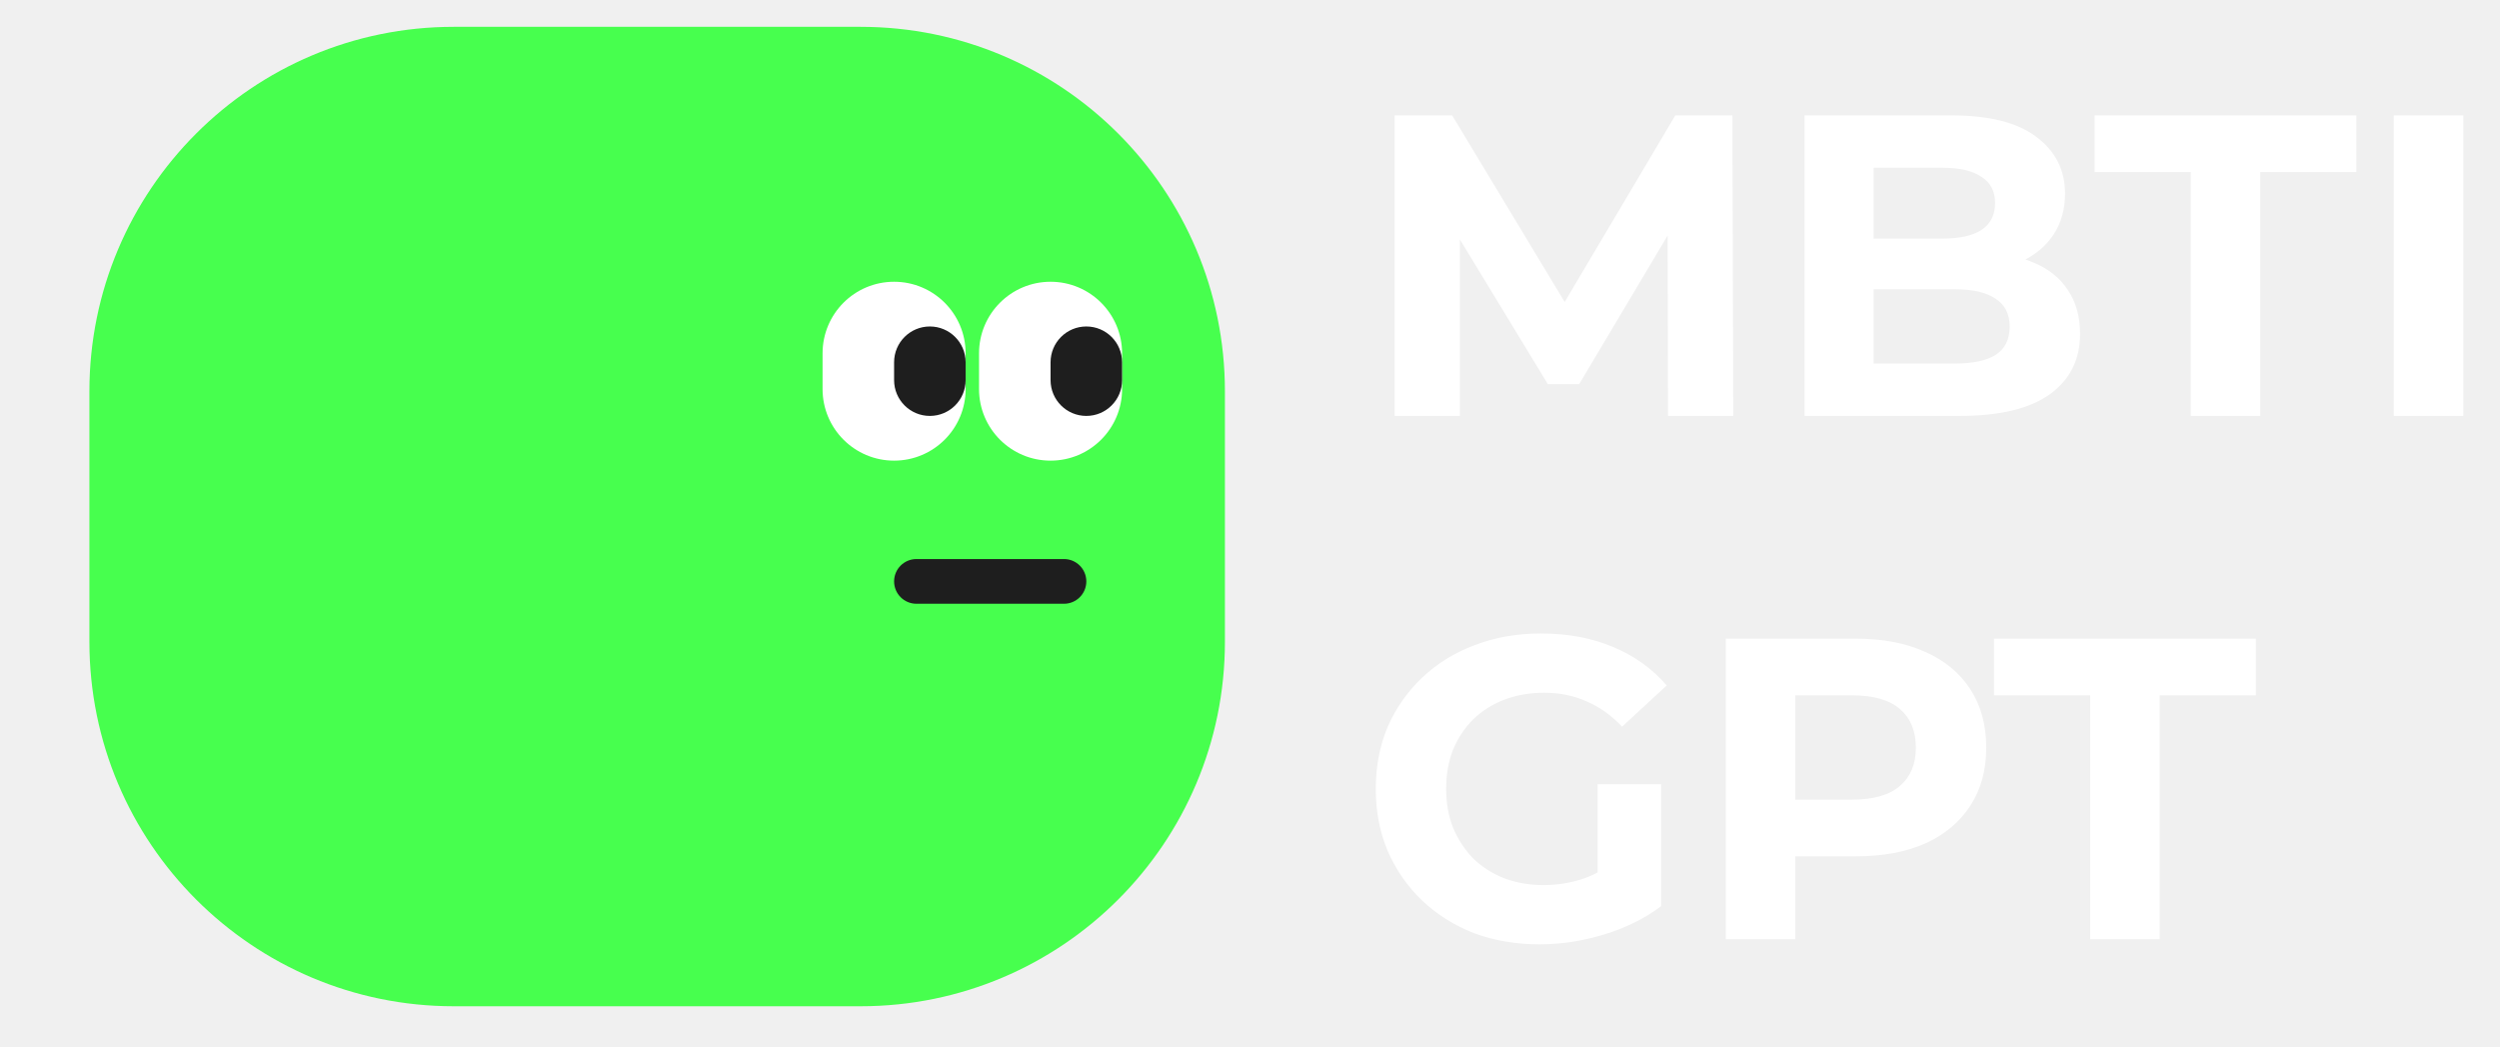
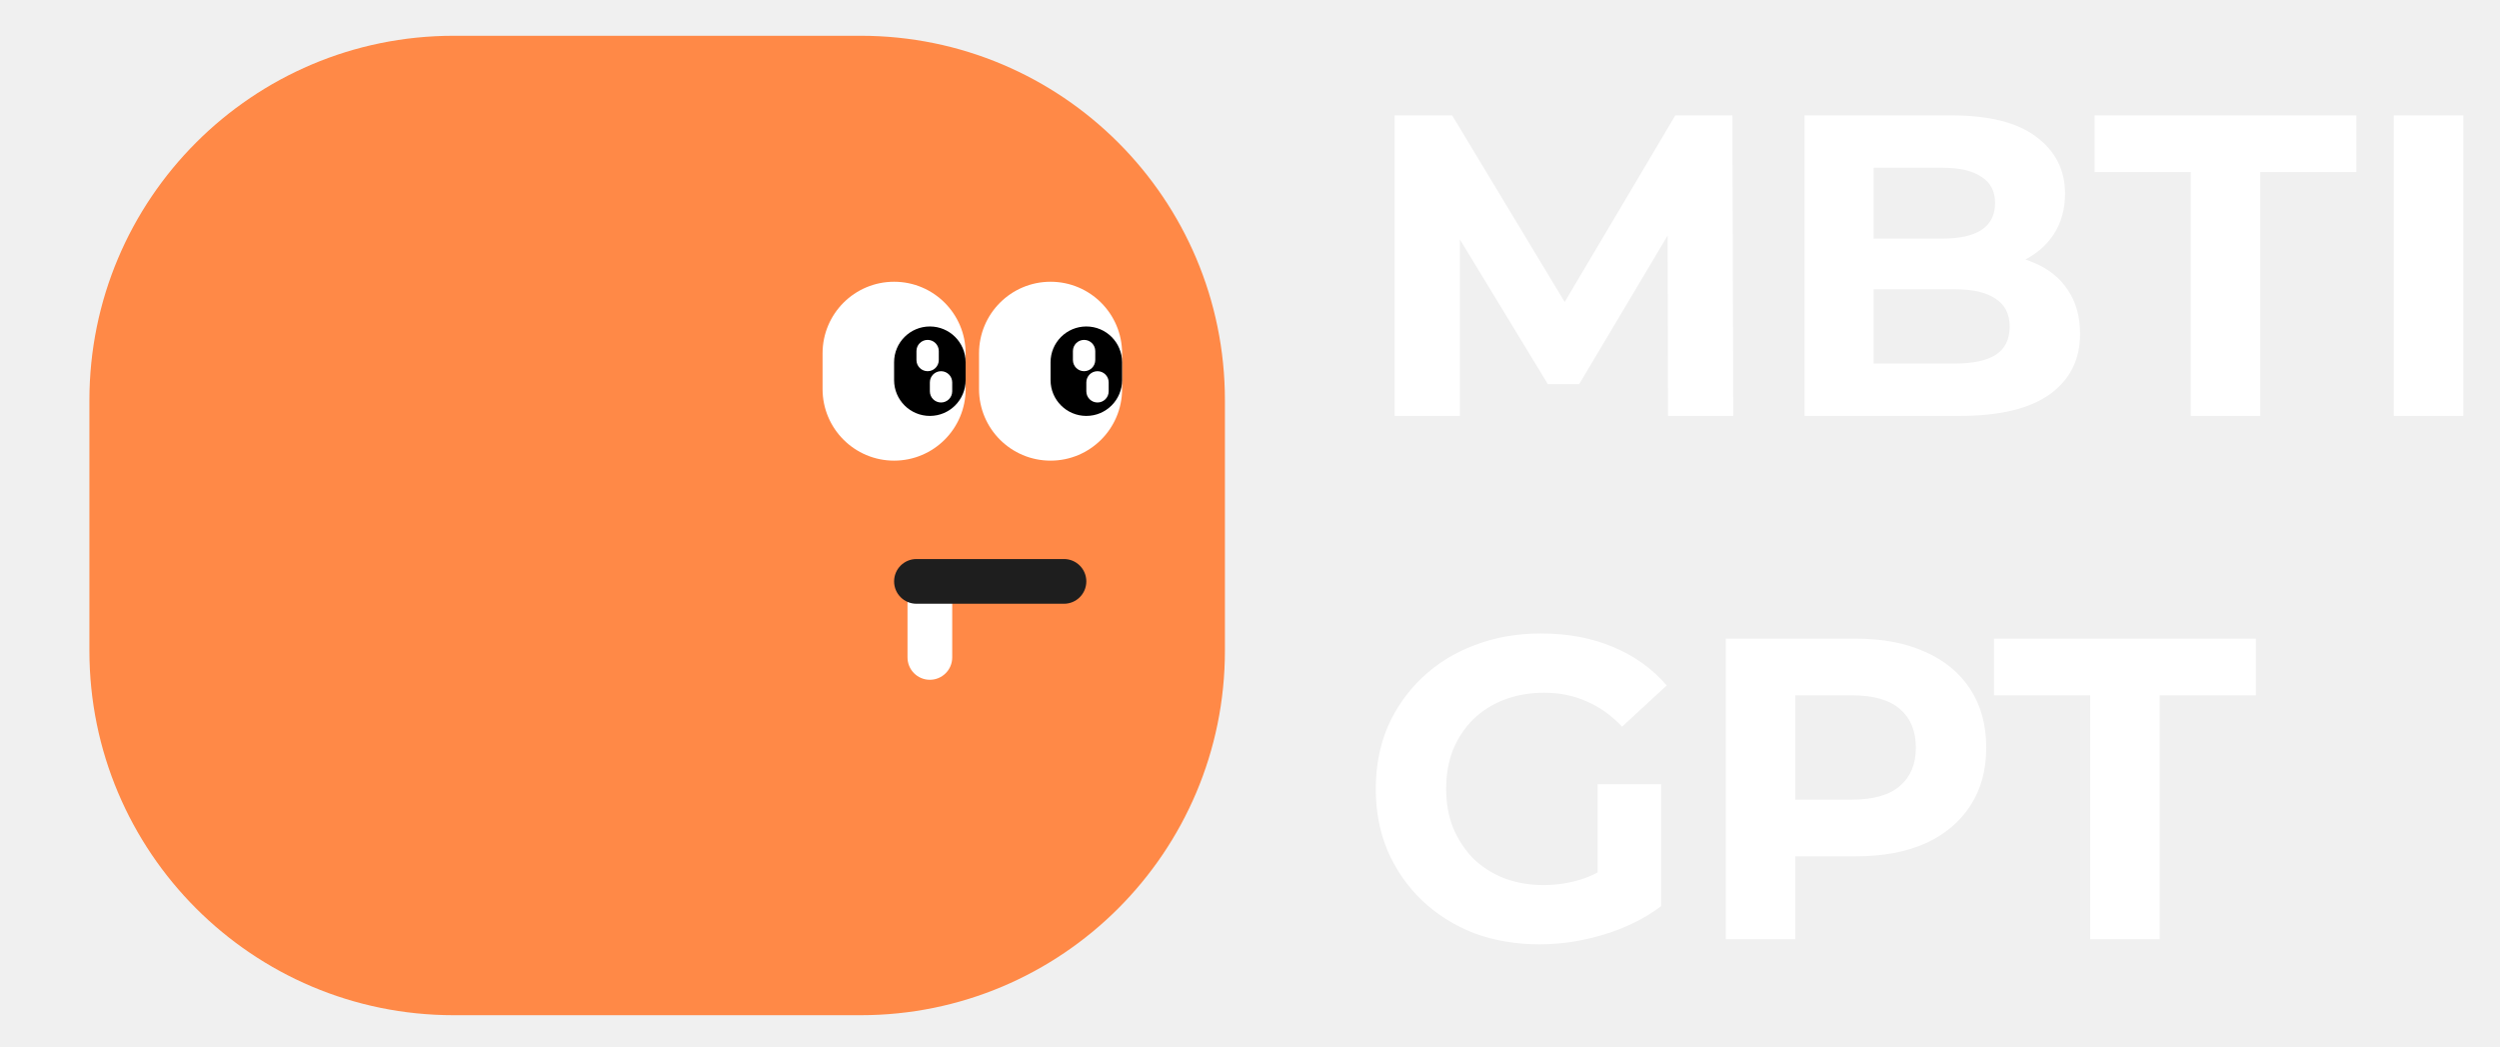
<svg xmlns="http://www.w3.org/2000/svg" width="559" height="234" viewBox="0 0 559 234" fill="none">
-   <rect x="20" y="6" width="254" height="219" rx="81.5" fill="#47FF4E" />
+   <rect x="20" y="8" width="254" height="219" rx="81.5" fill="#FF8947" />
  <rect x="184" y="63" width="32" height="40" rx="16" fill="white" />
+   <rect x="203" y="152" width="22" height="10" rx="5" transform="rotate(-90 203 152)" fill="white" />
+   <rect x="219" y="63" width="32" height="40" rx="16" fill="white" />
+   <rect x="235" y="73" width="16" height="20" rx="8" fill="black" />
+   <path d="M311.968 93V25.8H324.832L353.44 73.224H346.624L374.752 25.8H387.52L387.712 93H373.12L373.024 48.168H375.712L353.248 85.896H346.24L323.296 48.168H326.56V93H311.968ZM403.656 93V25.8H436.488C444.936 25.8 451.272 27.4 455.496 30.6C459.784 33.8 461.928 38.024 461.928 43.272C461.928 46.792 461.064 49.864 459.336 52.488C457.608 55.048 455.24 57.032 452.232 58.44C449.224 59.848 445.768 60.552 441.864 60.552L443.688 56.616C447.912 56.616 451.656 57.32 454.92 58.728C458.184 60.072 460.712 62.088 462.504 64.776C464.36 67.464 465.288 70.76 465.288 74.664C465.288 80.424 463.016 84.936 458.472 88.2C453.928 91.4 447.24 93 438.408 93H403.656ZM419.112 81.288H437.256C441.288 81.288 444.328 80.648 446.375 79.368C448.488 78.024 449.544 75.912 449.544 73.032C449.544 70.216 448.488 68.136 446.375 66.792C444.328 65.384 441.288 64.68 437.256 64.68H417.96V53.352H434.568C438.344 53.352 441.224 52.712 443.208 51.432C445.256 50.088 446.28 48.072 446.28 45.384C446.28 42.76 445.256 40.808 443.208 39.528C441.224 38.184 438.344 37.512 434.568 37.512H419.112V81.288ZM490.044 93V38.472H468.54V25.8H527.1V38.472H505.596V93H490.044ZM535.468 93V25.8H551.02V93H535.468ZM344.416 211.152C339.104 211.152 334.208 210.32 329.728 208.656C325.312 206.928 321.44 204.496 318.112 201.36C314.848 198.224 312.288 194.544 310.432 190.32C308.64 186.096 307.744 181.456 307.744 176.4C307.744 171.344 308.64 166.704 310.432 162.48C312.288 158.256 314.88 154.576 318.208 151.44C321.536 148.304 325.44 145.904 329.92 144.24C334.4 142.512 339.328 141.648 344.704 141.648C350.656 141.648 356 142.64 360.736 144.624C365.536 146.608 369.568 149.488 372.832 153.264L362.848 162.48C360.416 159.92 357.76 158.032 354.88 156.816C352 155.536 348.864 154.896 345.472 154.896C342.208 154.896 339.232 155.408 336.544 156.432C333.856 157.456 331.52 158.928 329.536 160.848C327.616 162.768 326.112 165.04 325.024 167.664C324 170.288 323.488 173.2 323.488 176.4C323.488 179.536 324 182.416 325.024 185.04C326.112 187.664 327.616 189.968 329.536 191.952C331.52 193.872 333.824 195.344 336.448 196.368C339.136 197.392 342.08 197.904 345.28 197.904C348.352 197.904 351.328 197.424 354.208 196.464C357.152 195.44 360 193.744 362.752 191.376L371.584 202.608C367.936 205.36 363.68 207.472 358.816 208.944C354.016 210.416 349.216 211.152 344.416 211.152ZM357.376 200.592V175.344H371.584V202.608L357.376 200.592ZM386.031 210V142.8H415.119C421.135 142.8 426.319 143.792 430.671 145.776C435.023 147.696 438.383 150.48 440.751 154.128C443.119 157.776 444.303 162.128 444.303 167.184C444.303 172.176 443.119 176.496 440.751 180.144C438.383 183.792 435.023 186.608 430.671 188.592C426.319 190.512 421.135 191.472 415.119 191.472H394.671L401.583 184.464V210H386.031ZM401.583 186.192L394.671 178.8H414.255C419.055 178.8 422.639 177.776 425.007 175.728C427.375 173.68 428.559 170.832 428.559 167.184C428.559 163.472 427.375 160.592 425.007 158.544C422.639 156.496 419.055 155.472 414.255 155.472H394.671L401.583 148.08V186.192ZM467.544 210V155.472H446.04V142.8H504.6V155.472H483.096V210H467.544Z" fill="white" />
+   <rect x="200" y="73" width="16" height="20" rx="8" fill="black" />
+   <rect x="205" y="83" width="7" height="5" rx="2.5" transform="rotate(-90 205 83)" fill="white" />
+   <rect x="240" y="83" width="7" height="5" rx="2.5" transform="rotate(-90 240 83)" fill="white" />
+   <rect x="208" y="90" width="7" height="5" rx="2.5" transform="rotate(-90 208 90)" fill="white" />
+   <rect x="243" y="90" width="7" height="5" rx="2.5" transform="rotate(-90 243 90)" fill="white" />
  <rect x="200" y="125" width="43" height="10" rx="5" fill="#1E1E1E" />
-   <rect x="219" y="63" width="32" height="40" rx="16" fill="white" />
-   <rect x="235" y="73" width="16" height="20" rx="8" fill="#1E1E1E" />
-   <path d="M311.968 93V25.8H324.832L353.44 73.224H346.624L374.752 25.8H387.52L387.712 93H373.12L373.024 48.168H375.712L353.248 85.896H346.24L323.296 48.168H326.56V93H311.968ZM403.656 93V25.8H436.488C444.936 25.8 451.272 27.4 455.496 30.6C459.784 33.8 461.928 38.024 461.928 43.272C461.928 46.792 461.064 49.864 459.336 52.488C457.608 55.048 455.24 57.032 452.232 58.44C449.224 59.848 445.768 60.552 441.864 60.552L443.688 56.616C447.912 56.616 451.656 57.32 454.92 58.728C458.184 60.072 460.712 62.088 462.504 64.776C464.36 67.464 465.288 70.76 465.288 74.664C465.288 80.424 463.016 84.936 458.472 88.2C453.928 91.4 447.24 93 438.408 93H403.656ZM419.112 81.288H437.256C441.288 81.288 444.328 80.648 446.375 79.368C448.488 78.024 449.544 75.912 449.544 73.032C449.544 70.216 448.488 68.136 446.375 66.792C444.328 65.384 441.288 64.68 437.256 64.68H417.96V53.352H434.568C438.344 53.352 441.224 52.712 443.208 51.432C445.256 50.088 446.28 48.072 446.28 45.384C446.28 42.76 445.256 40.808 443.208 39.528C441.224 38.184 438.344 37.512 434.568 37.512H419.112V81.288ZM490.044 93V38.472H468.54V25.8H527.1V38.472H505.596V93H490.044ZM535.468 93V25.8H551.02V93H535.468ZM344.416 211.152C339.104 211.152 334.208 210.32 329.728 208.656C325.312 206.928 321.44 204.496 318.112 201.36C314.848 198.224 312.288 194.544 310.432 190.32C308.64 186.096 307.744 181.456 307.744 176.4C307.744 171.344 308.64 166.704 310.432 162.48C312.288 158.256 314.88 154.576 318.208 151.44C321.536 148.304 325.44 145.904 329.92 144.24C334.4 142.512 339.328 141.648 344.704 141.648C350.656 141.648 356 142.64 360.736 144.624C365.536 146.608 369.568 149.488 372.832 153.264L362.848 162.48C360.416 159.92 357.76 158.032 354.88 156.816C352 155.536 348.864 154.896 345.472 154.896C342.208 154.896 339.232 155.408 336.544 156.432C333.856 157.456 331.52 158.928 329.536 160.848C327.616 162.768 326.112 165.04 325.024 167.664C324 170.288 323.488 173.2 323.488 176.4C323.488 179.536 324 182.416 325.024 185.04C326.112 187.664 327.616 189.968 329.536 191.952C331.52 193.872 333.824 195.344 336.448 196.368C339.136 197.392 342.08 197.904 345.28 197.904C348.352 197.904 351.328 197.424 354.208 196.464C357.152 195.44 360 193.744 362.752 191.376L371.584 202.608C367.936 205.36 363.68 207.472 358.816 208.944C354.016 210.416 349.216 211.152 344.416 211.152ZM357.376 200.592V175.344H371.584V202.608L357.376 200.592ZM386.031 210V142.8H415.119C421.135 142.8 426.319 143.792 430.671 145.776C435.023 147.696 438.383 150.48 440.751 154.128C443.119 157.776 444.303 162.128 444.303 167.184C444.303 172.176 443.119 176.496 440.751 180.144C438.383 183.792 435.023 186.608 430.671 188.592C426.319 190.512 421.135 191.472 415.119 191.472H394.671L401.583 184.464V210H386.031ZM401.583 186.192L394.671 178.8H414.255C419.055 178.8 422.639 177.776 425.007 175.728C427.375 173.68 428.559 170.832 428.559 167.184C428.559 163.472 427.375 160.592 425.007 158.544C422.639 156.496 419.055 155.472 414.255 155.472H394.671L401.583 148.08V186.192ZM467.544 210V155.472H446.04V142.8H504.6V155.472H483.096V210H467.544Z" fill="white" />
-   <rect x="200" y="73" width="16" height="20" rx="8" fill="#1E1E1E" />
</svg>
